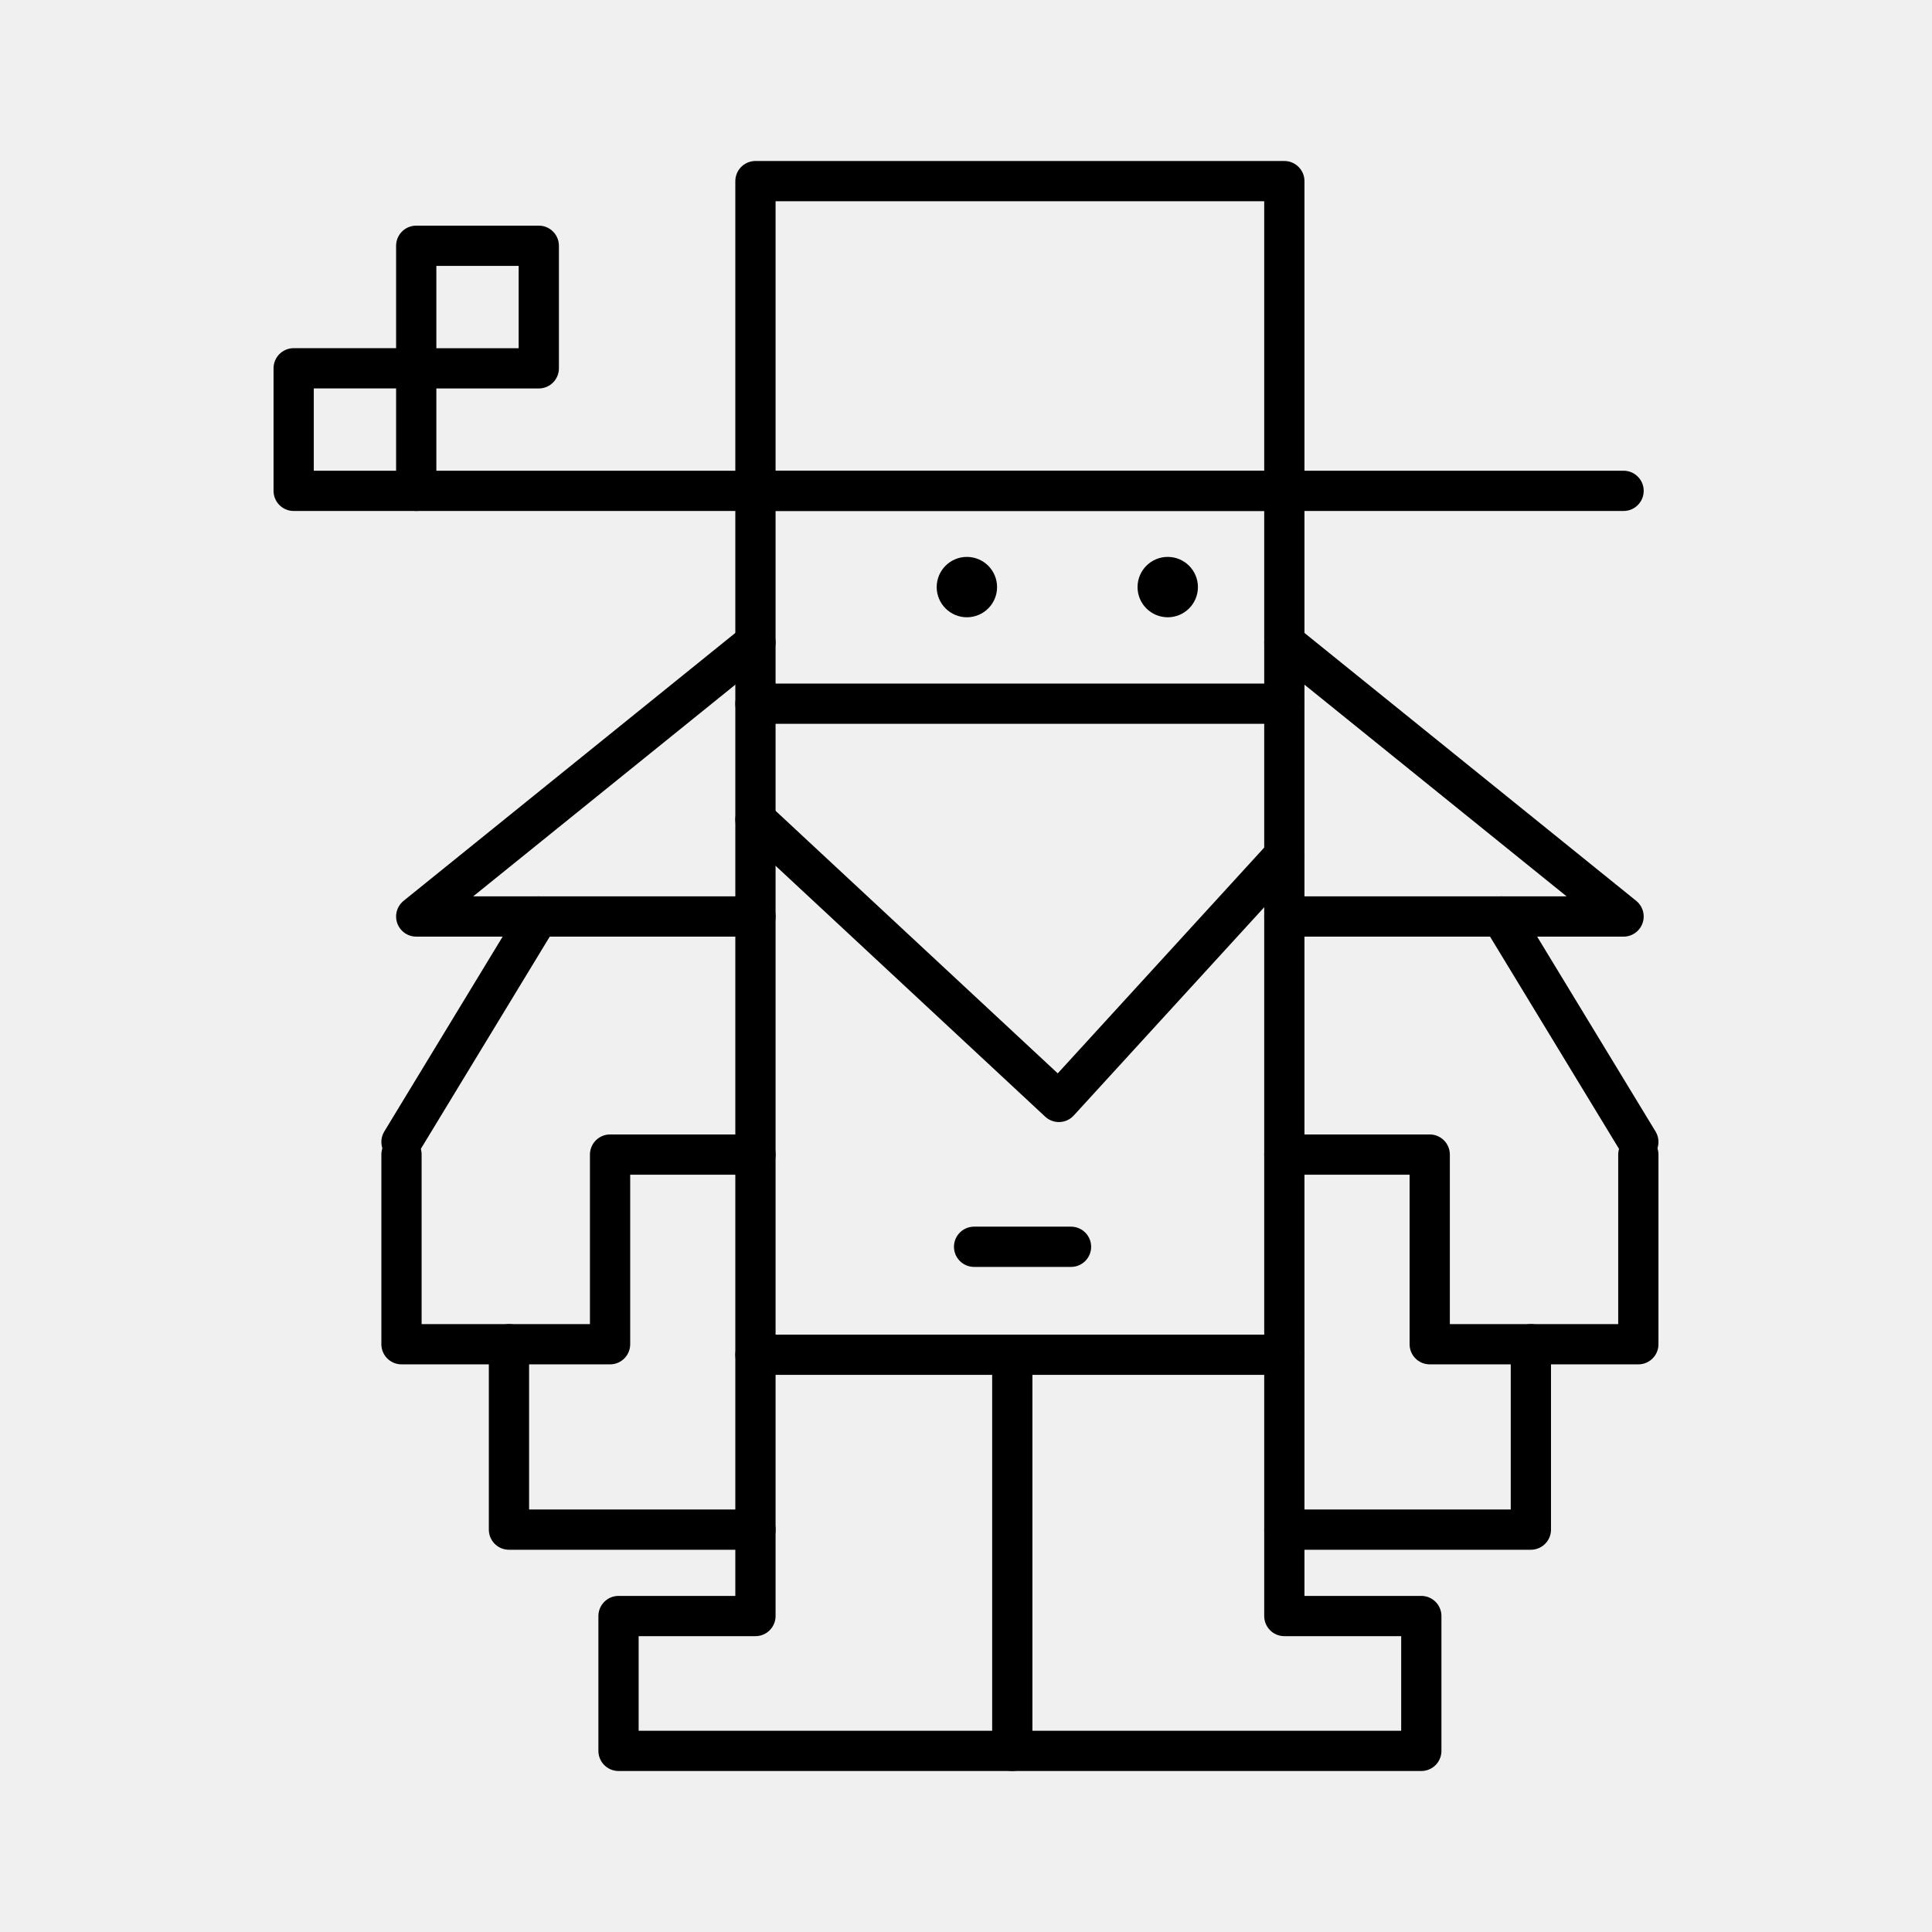
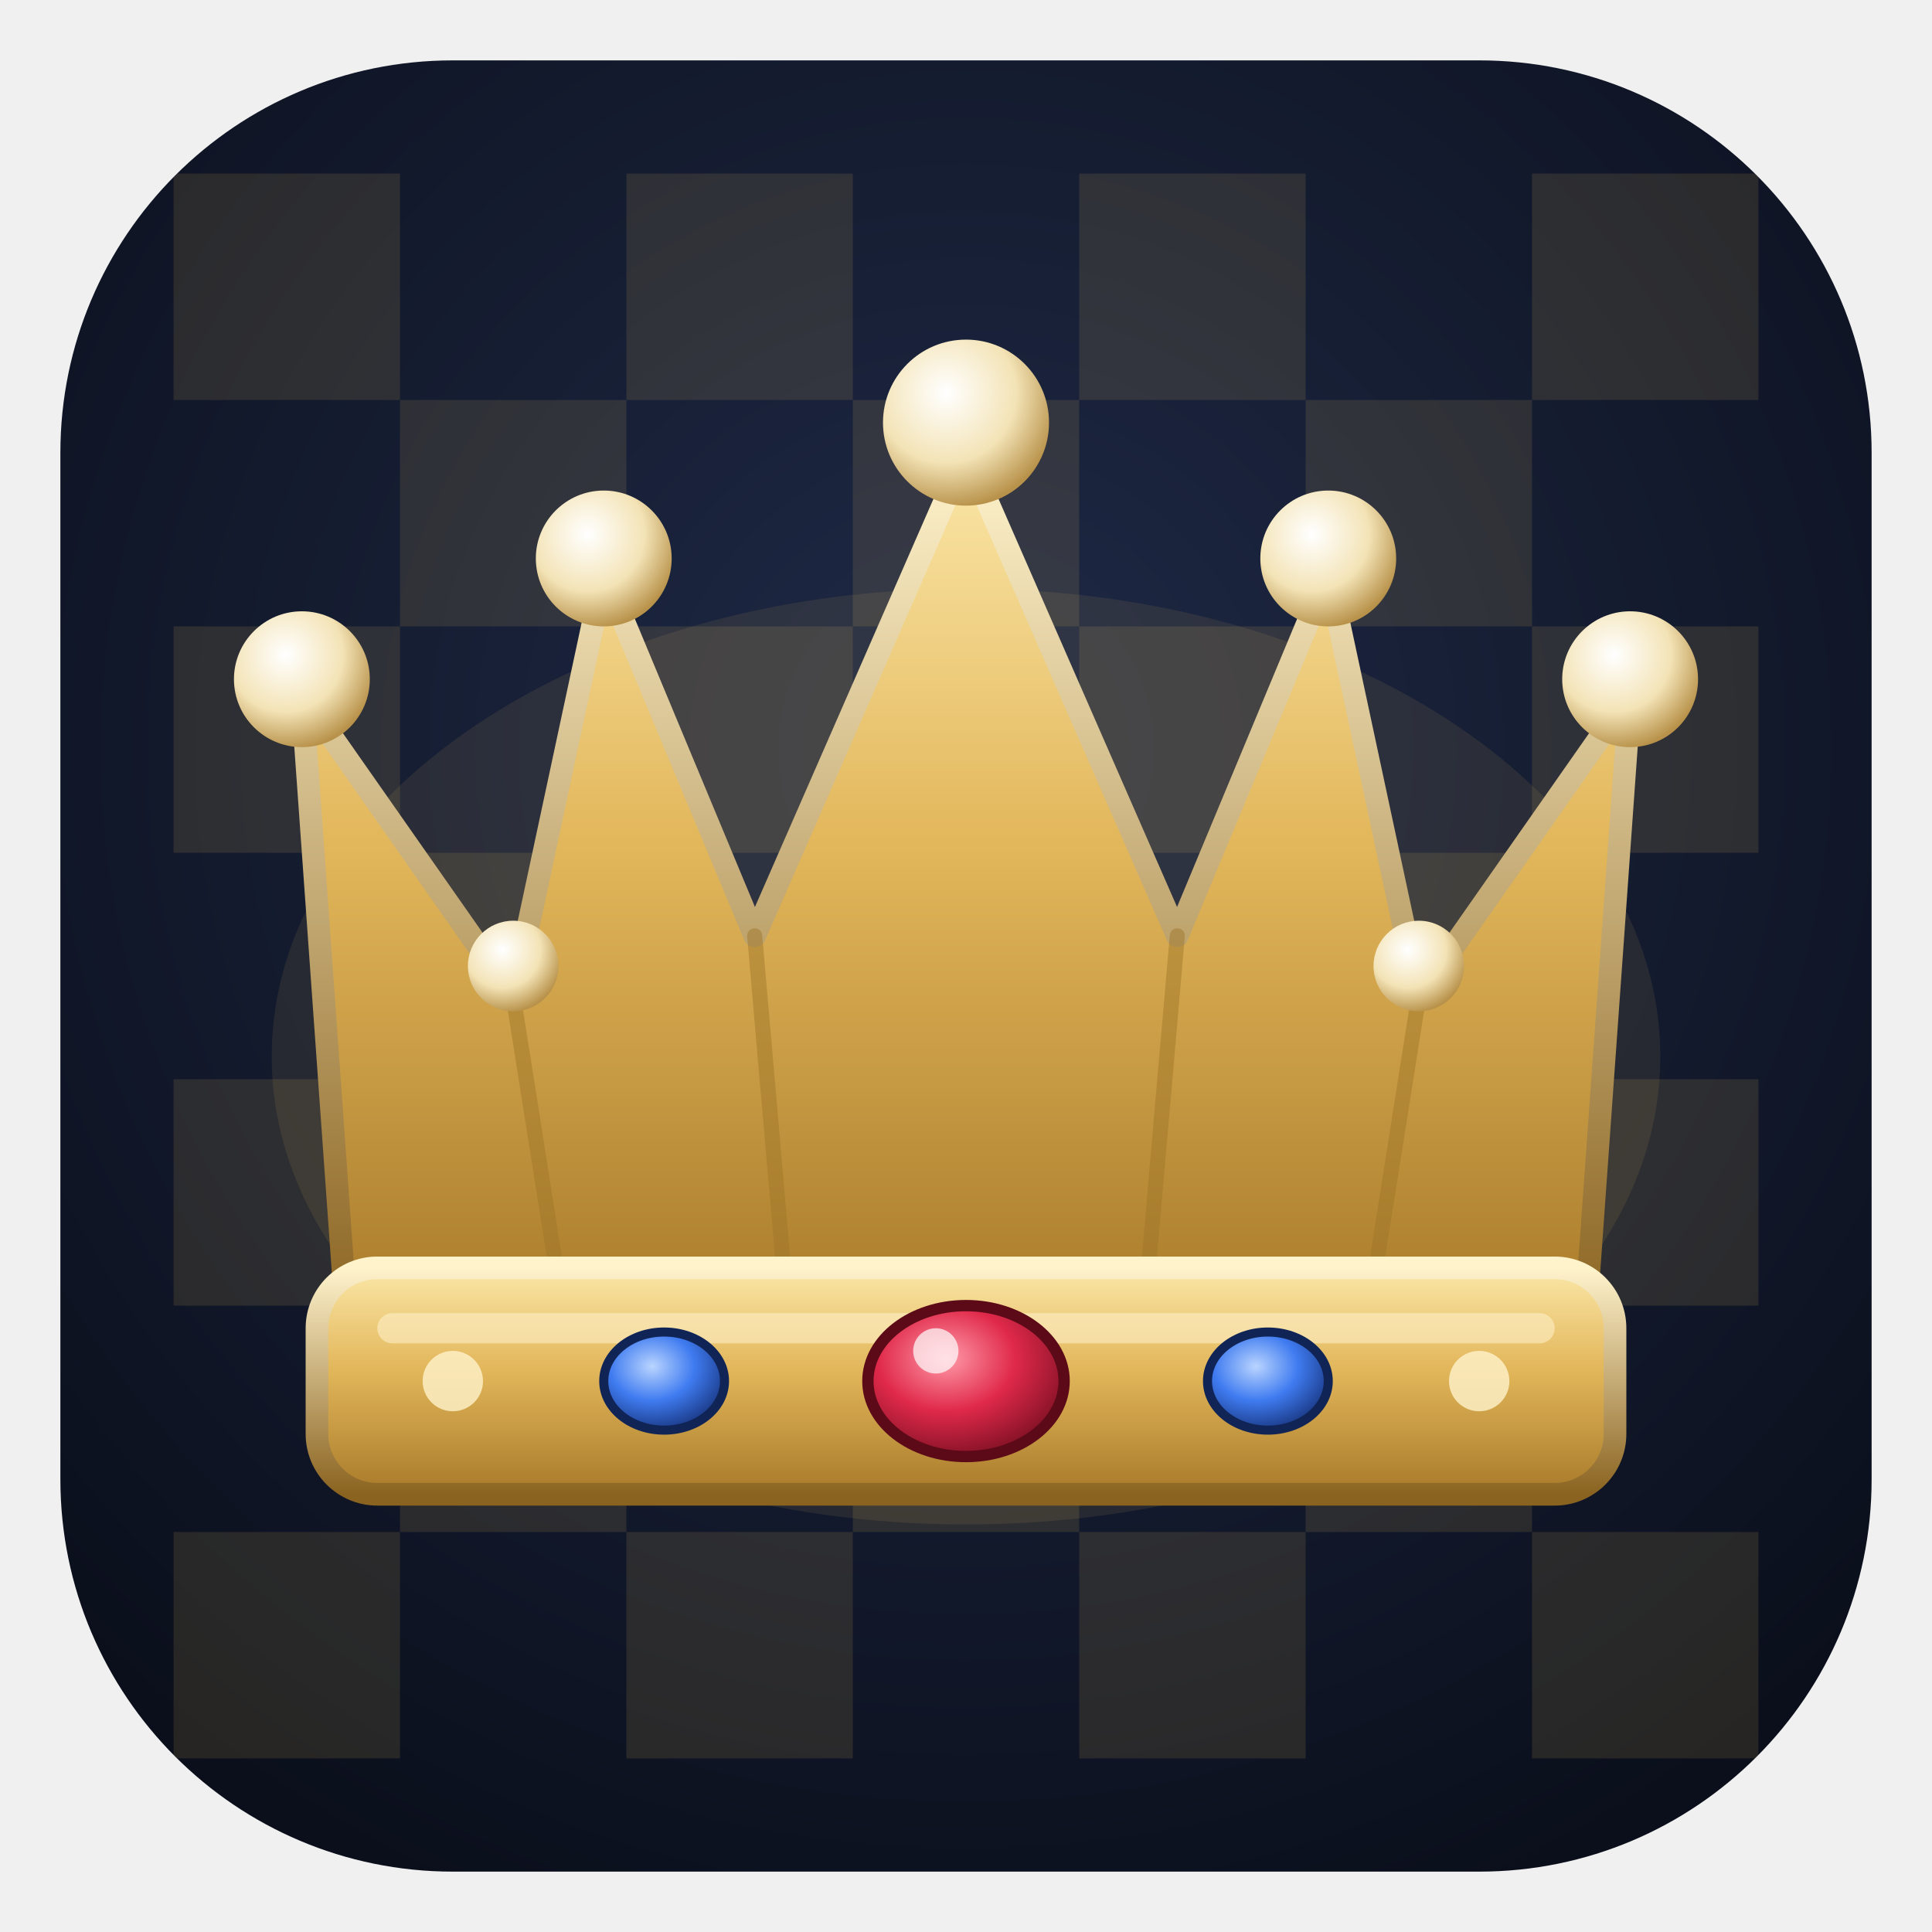
- <svg xmlns="http://www.w3.org/2000/svg" width="800px" height="800px" viewBox="0 0 48 48">
+ <svg xmlns="http://www.w3.org/2000/svg" width="256" height="256" viewBox="0 0 256 256">
  <defs>
-     <style>.a{fill:none;stroke:#000000;stroke-linecap:round;stroke-linejoin:round;}.b{fill:#000000;}</style>
+     <radialGradient id="bg" cx="50%" cy="38%" r="75%">
+       <stop offset="0" stop-color="#1f2a47" />
+       <stop offset="1" stop-color="#090d18" />
+     </radialGradient>
+     <linearGradient id="gold" x1="0" y1="0" x2="0" y2="1">
+       <stop offset="0" stop-color="#fbe7a8" />
+       <stop offset="0.45" stop-color="#e2b65a" />
+       <stop offset="1" stop-color="#a87a2a" />
+     </linearGradient>
+     <linearGradient id="goldEdge" x1="0" y1="0" x2="0" y2="1">
+       <stop offset="0" stop-color="#fff3cc" />
+       <stop offset="1" stop-color="#8a6320" />
+     </linearGradient>
+     <radialGradient id="ruby" cx="40%" cy="35%" r="70%">
+       <stop offset="0" stop-color="#ff9aa8" />
+       <stop offset="0.5" stop-color="#e0294a" />
+       <stop offset="1" stop-color="#7a0f22" />
+     </radialGradient>
+     <radialGradient id="sapphire" cx="40%" cy="35%" r="70%">
+       <stop offset="0" stop-color="#b9d4ff" />
+       <stop offset="0.5" stop-color="#3f7bf0" />
+       <stop offset="1" stop-color="#16327a" />
+     </radialGradient>
+     <radialGradient id="pearl" cx="38%" cy="32%" r="70%">
+       <stop offset="0" stop-color="#ffffff" />
+       <stop offset="0.6" stop-color="#f3e3b6" />
+       <stop offset="1" stop-color="#b8924a" />
+     </radialGradient>
+     <clipPath id="tile">
+       <rect x="8" y="8" width="240" height="240" rx="52" />
+     </clipPath>
  </defs>
-   <line class="a" x1="10.341" y1="12.195" x2="40.337" y2="12.195" />
-   <rect class="a" x="18.769" y="4.5" width="13.14" height="7.695" />
-   <polyline class="a" points="18.769 12.195 18.769 17.483 31.909 17.483 31.909 12.195" />
-   <polyline class="a" points="31.909 17.483 31.909 40.15 35.312 40.15 35.312 43.5 15.367 43.5 15.367 40.15 18.769 40.15 18.769 17.483" />
-   <line class="a" x1="18.769" y1="33.658" x2="31.909" y2="33.658" />
-   <polyline class="a" points="18.769 20.362 26.308 27.377 31.909 21.252" />
-   <line class="a" x1="24.201" y1="30.976" x2="26.609" y2="30.976" />
-   <line class="a" x1="25.15" y1="33.658" x2="25.15" y2="43.5" />
-   <polyline class="a" points="18.769 15.964 10.341 22.77 18.769 22.77" />
-   <polyline class="a" points="9.975 28.685 9.975 33.397 15.157 33.397 15.157 28.685 18.769 28.685" />
-   <line class="a" x1="9.975" y1="28.371" x2="13.377" y2="22.77" />
-   <polyline class="a" points="12.645 33.397 12.645 38.003 18.769 38.003" />
-   <polyline class="a" points="31.909 15.964 40.337 22.77 31.909 22.77" />
-   <polyline class="a" points="40.704 28.685 40.704 33.397 35.521 33.397 35.521 28.685 31.909 28.685" />
-   <line class="a" x1="40.704" y1="28.371" x2="37.301" y2="22.77" />
-   <polyline class="a" points="38.034 33.397 38.034 38.003 31.909 38.003" />
-   <circle class="b" cx="24.022" cy="14.586" r="0.75" />
-   <circle class="b" cx="29.012" cy="14.586" r="0.75" />
-   <rect class="a" x="7.296" y="9.15" width="3.045" height="3.045" />
-   <rect class="a" x="10.341" y="6.106" width="3.045" height="3.045" />
+   <rect x="8" y="8" width="240" height="240" rx="52" fill="url(#bg)" />
+   <g clip-path="url(#tile)" opacity="0.13" fill="#e2b65a">
+     <rect x="23" y="23" width="30" height="30" />
+     <rect x="83" y="23" width="30" height="30" />
+     <rect x="143" y="23" width="30" height="30" />
+     <rect x="203" y="23" width="30" height="30" />
+     <rect x="53" y="53" width="30" height="30" />
+     <rect x="113" y="53" width="30" height="30" />
+     <rect x="173" y="53" width="30" height="30" />
+     <rect x="23" y="83" width="30" height="30" />
+     <rect x="83" y="83" width="30" height="30" />
+     <rect x="143" y="83" width="30" height="30" />
+     <rect x="203" y="83" width="30" height="30" />
+     <rect x="53" y="113" width="30" height="30" />
+     <rect x="113" y="113" width="30" height="30" />
+     <rect x="173" y="113" width="30" height="30" />
+     <rect x="23" y="143" width="30" height="30" />
+     <rect x="83" y="143" width="30" height="30" />
+     <rect x="143" y="143" width="30" height="30" />
+     <rect x="203" y="143" width="30" height="30" />
+     <rect x="53" y="173" width="30" height="30" />
+     <rect x="113" y="173" width="30" height="30" />
+     <rect x="173" y="173" width="30" height="30" />
+     <rect x="23" y="203" width="30" height="30" />
+     <rect x="83" y="203" width="30" height="30" />
+     <rect x="143" y="203" width="30" height="30" />
+     <rect x="203" y="203" width="30" height="30" />
+   </g>
+   <ellipse cx="128" cy="140" rx="92" ry="62" fill="#e2b65a" opacity="0.10" />
+   <path d="M46 176 L40 92 L68 132 L80 76 L100 124 L128 60 L156 124 L176 76 L188 132 L216 92 L210 176 Z" fill="url(#gold)" stroke="url(#goldEdge)" stroke-width="3" stroke-linejoin="round" />
+   <path d="M68 132 L74 170 M100 124 L104 170 M156 124 L152 170 M188 132 L182 170" stroke="#9c7426" stroke-width="2" opacity="0.45" fill="none" stroke-linecap="round" />
+   <rect x="42" y="168" width="172" height="30" rx="8" fill="url(#gold)" stroke="url(#goldEdge)" stroke-width="3" />
+   <rect x="50" y="174" width="156" height="4" rx="2" fill="#fff3cc" opacity="0.55" />
+   <circle cx="40" cy="90" r="9" fill="url(#pearl)" />
+   <circle cx="68" cy="128" r="6" fill="url(#pearl)" />
+   <circle cx="80" cy="74" r="9" fill="url(#pearl)" />
+   <circle cx="128" cy="56" r="11" fill="url(#pearl)" />
+   <circle cx="176" cy="74" r="9" fill="url(#pearl)" />
+   <circle cx="188" cy="128" r="6" fill="url(#pearl)" />
+   <circle cx="216" cy="90" r="9" fill="url(#pearl)" />
+   <ellipse cx="128" cy="183" rx="13" ry="10" fill="url(#ruby)" stroke="#5c0a18" stroke-width="1.5" />
+   <ellipse cx="88" cy="183" rx="8" ry="6.5" fill="url(#sapphire)" stroke="#102456" stroke-width="1.2" />
+   <ellipse cx="168" cy="183" rx="8" ry="6.5" fill="url(#sapphire)" stroke="#102456" stroke-width="1.2" />
+   <circle cx="60" cy="183" r="4" fill="#fff3cc" opacity="0.8" />
+   <circle cx="196" cy="183" r="4" fill="#fff3cc" opacity="0.8" />
+   <circle cx="124" cy="179" r="3" fill="#ffffff" opacity="0.7" />
</svg>
